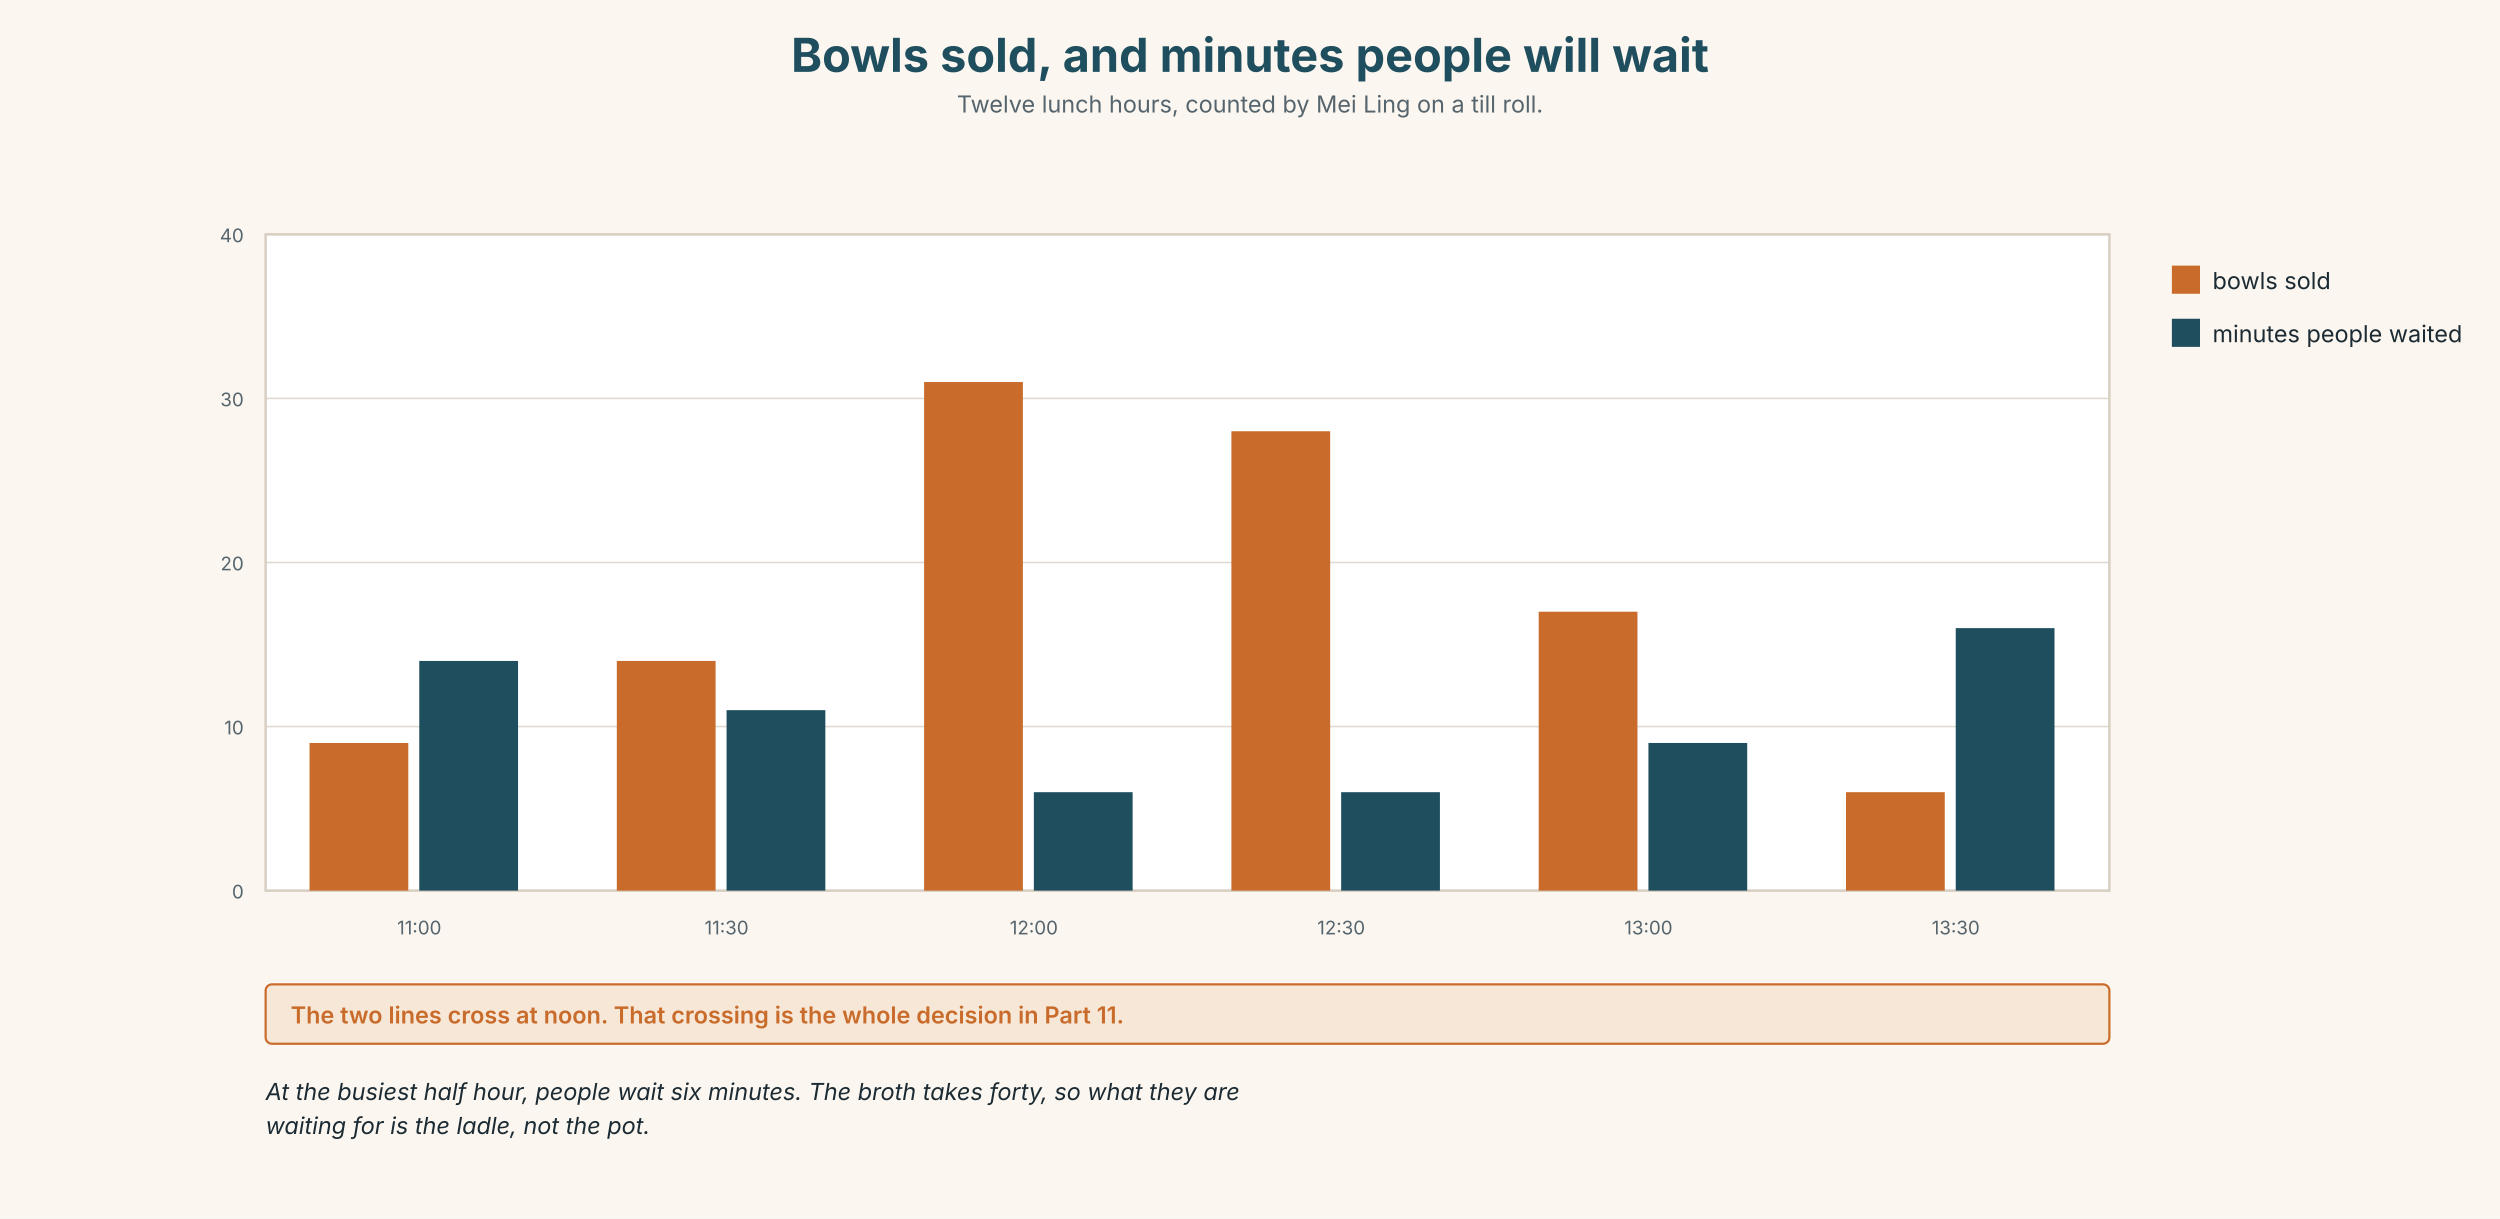
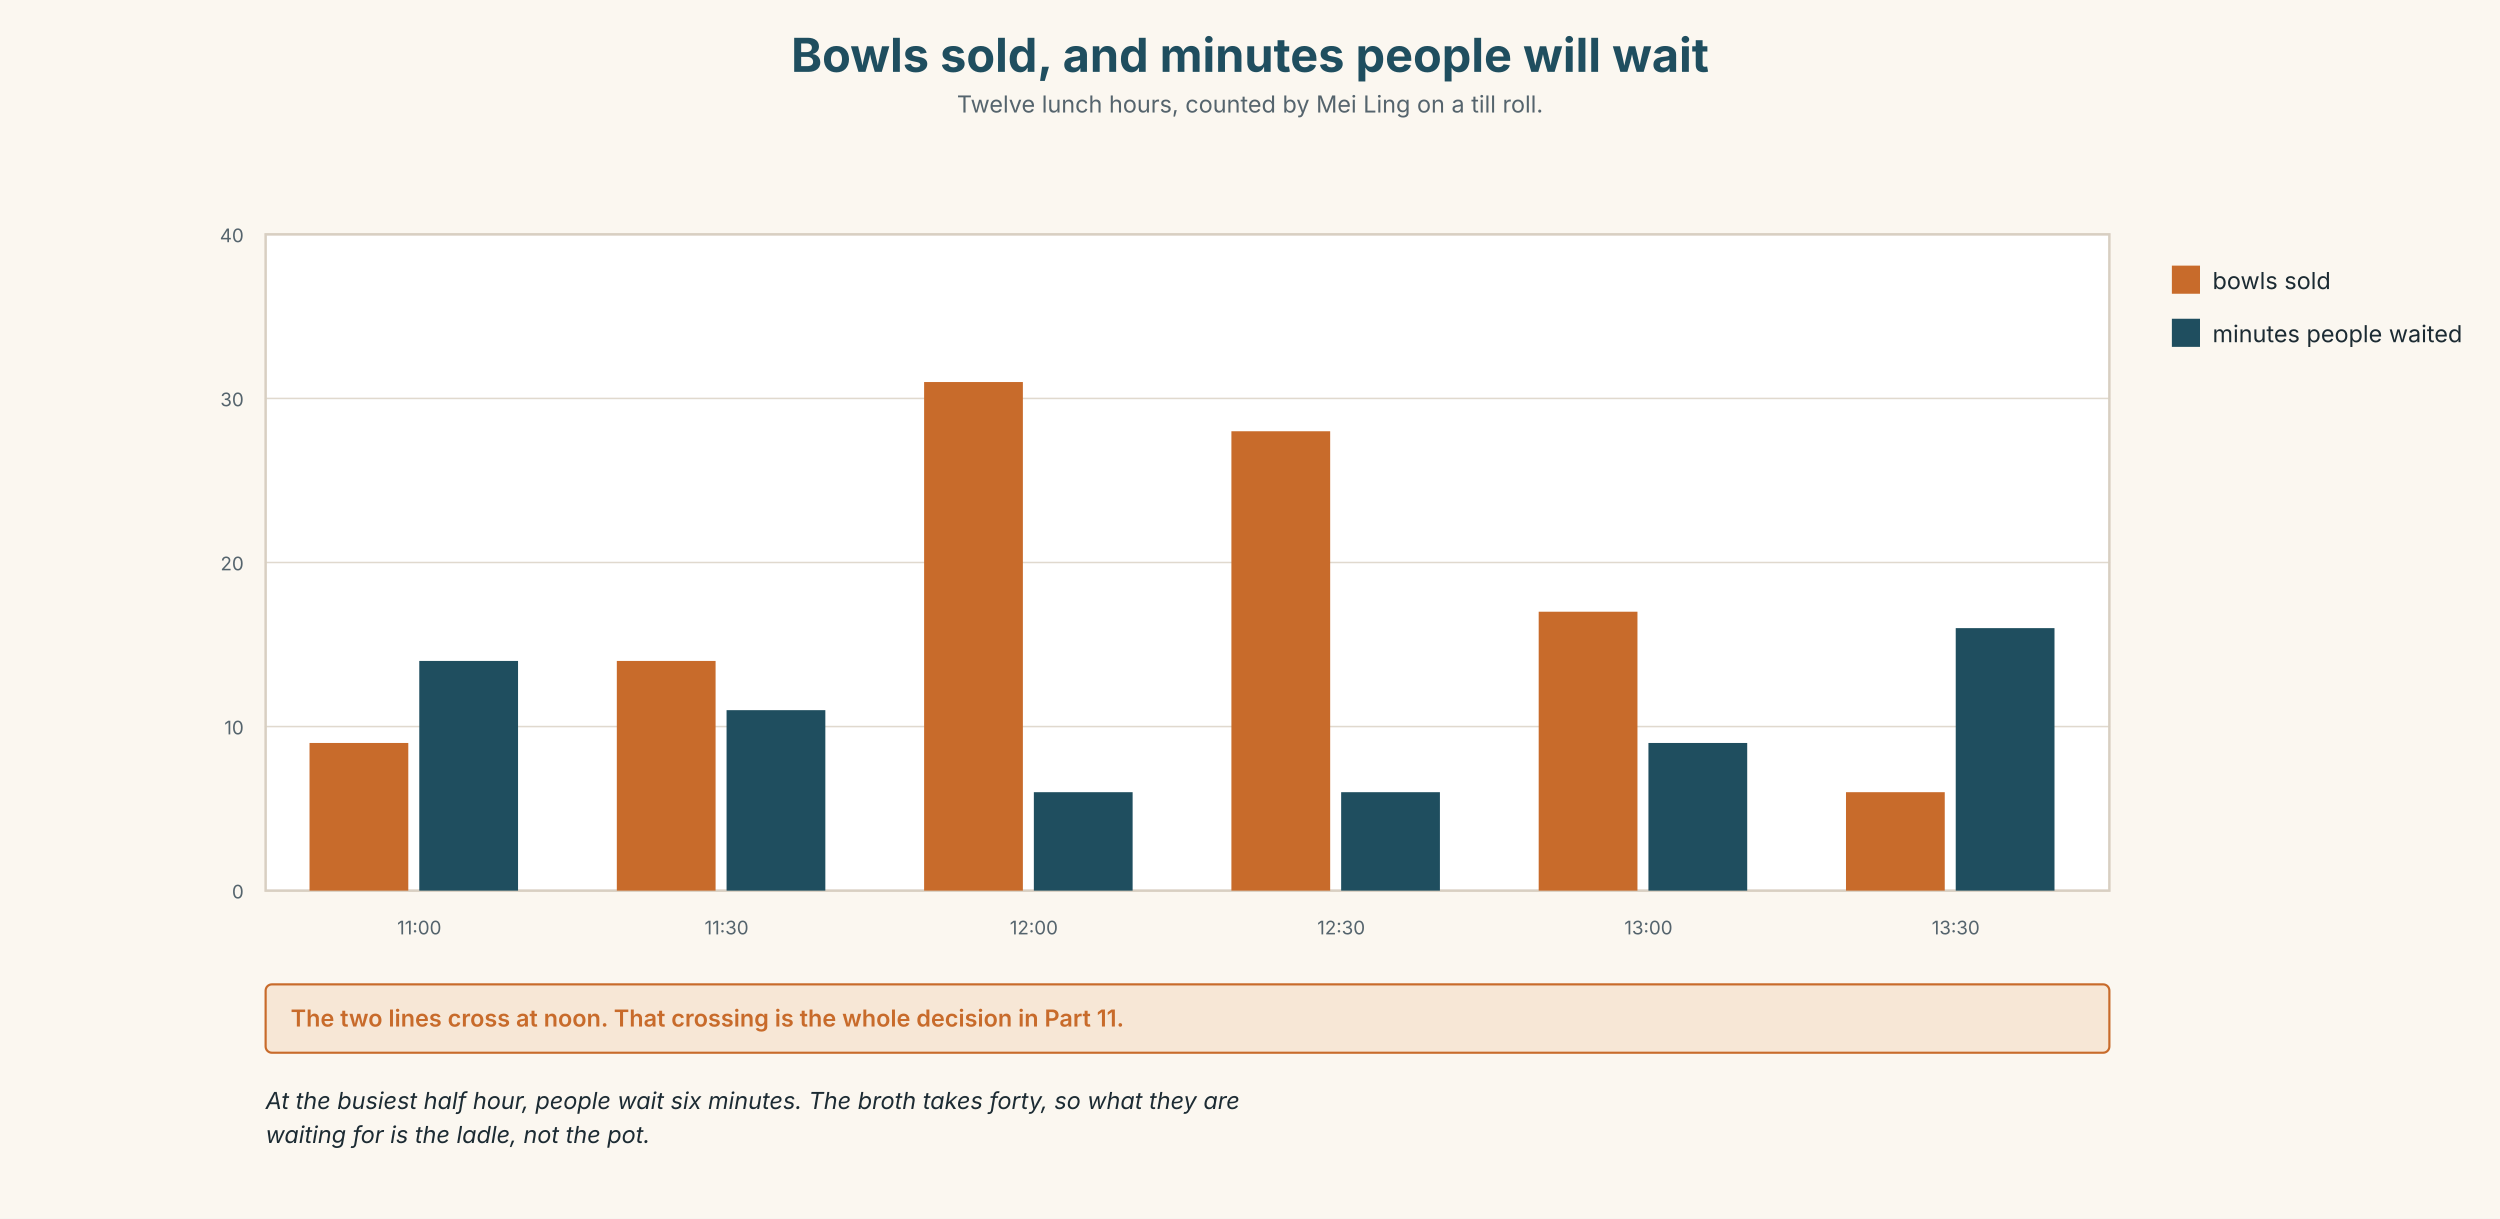
<svg xmlns="http://www.w3.org/2000/svg" width="1600" height="780" viewBox="0 0 1600 780">
  <g id="00_ground">
    <rect x="0" y="0" width="1600" height="780" rx="0" fill="#FBF7F0" />
  </g>
  <g id="10_context">
    <rect x="170" y="150" width="1180" height="420" rx="0" fill="#FFFFFF" stroke="#D8CFC2" stroke-width="1.6" />
    <line x1="170" y1="570.0" x2="1350" y2="570.0" stroke="#D8CFC2" stroke-width="1" stroke-linecap="round" opacity="0.8" />
    <text x="156" y="575.0" font-family="Inter, DejaVu Sans, sans-serif" font-size="12" fill="#55646D" text-anchor="end" font-weight="400" font-style="normal">0</text>
    <line x1="170" y1="465.0" x2="1350" y2="465.0" stroke="#D8CFC2" stroke-width="1" stroke-linecap="round" opacity="0.8" />
    <text x="156" y="470.0" font-family="Inter, DejaVu Sans, sans-serif" font-size="12" fill="#55646D" text-anchor="end" font-weight="400" font-style="normal">10</text>
    <line x1="170" y1="360.0" x2="1350" y2="360.0" stroke="#D8CFC2" stroke-width="1" stroke-linecap="round" opacity="0.8" />
    <text x="156" y="365.0" font-family="Inter, DejaVu Sans, sans-serif" font-size="12" fill="#55646D" text-anchor="end" font-weight="400" font-style="normal">20</text>
    <line x1="170" y1="255.0" x2="1350" y2="255.0" stroke="#D8CFC2" stroke-width="1" stroke-linecap="round" opacity="0.8" />
    <text x="156" y="260.0" font-family="Inter, DejaVu Sans, sans-serif" font-size="12" fill="#55646D" text-anchor="end" font-weight="400" font-style="normal">30</text>
    <line x1="170" y1="150.0" x2="1350" y2="150.0" stroke="#D8CFC2" stroke-width="1" stroke-linecap="round" opacity="0.8" />
    <text x="156" y="155.0" font-family="Inter, DejaVu Sans, sans-serif" font-size="12" fill="#55646D" text-anchor="end" font-weight="400" font-style="normal">40</text>
  </g>
  <g id="20_subject">
    <rect x="198.095" y="475.5" width="63.214" height="94.5" rx="0" fill="#C86B2B" />
    <rect x="394.762" y="423.0" width="63.214" height="147.0" rx="0" fill="#C86B2B" />
    <rect x="591.429" y="244.5" width="63.214" height="325.5" rx="0" fill="#C86B2B" />
    <rect x="788.095" y="276.0" width="63.214" height="294.0" rx="0" fill="#C86B2B" />
    <rect x="984.762" y="391.5" width="63.214" height="178.5" rx="0" fill="#C86B2B" />
    <rect x="1181.429" y="507.0" width="63.214" height="63.0" rx="0" fill="#C86B2B" />
    <rect x="268.333" y="423.0" width="63.214" height="147.0" rx="0" fill="#1F4E5F" />
    <rect x="465" y="454.5" width="63.214" height="115.5" rx="0" fill="#1F4E5F" />
    <rect x="661.667" y="507.0" width="63.214" height="63.0" rx="0" fill="#1F4E5F" />
    <rect x="858.333" y="507.0" width="63.214" height="63.0" rx="0" fill="#1F4E5F" />
    <rect x="1055.0" y="475.5" width="63.214" height="94.5" rx="0" fill="#1F4E5F" />
    <rect x="1251.667" y="402.0" width="63.214" height="168.0" rx="0" fill="#1F4E5F" />
  </g>
  <g id="40_callouts">
    <text x="800.0" y="46" font-family="Inter, DejaVu Sans, sans-serif" font-size="30" fill="#1F4E5F" text-anchor="middle" font-weight="700" font-style="normal">Bowls sold, and minutes people will wait</text>
    <text x="800.0" y="72" font-family="Inter, DejaVu Sans, sans-serif" font-size="15" fill="#55646D" text-anchor="middle" font-weight="400" font-style="normal">Twelve lunch hours, counted by Mei Ling on a till roll.</text>
    <rect x="1390" y="170" width="18" height="18" rx="0" fill="#C86B2B" />
    <text x="1416" y="185" font-family="Inter, DejaVu Sans, sans-serif" font-size="15" fill="#1C2B33" text-anchor="start" font-weight="400" font-style="normal">bowls sold</text>
    <rect x="1390" y="204" width="18" height="18" rx="0" fill="#1F4E5F" />
    <text x="1416" y="219" font-family="Inter, DejaVu Sans, sans-serif" font-size="15" fill="#1C2B33" text-anchor="start" font-weight="400" font-style="normal">minutes people waited</text>
    <text x="268.333" y="598" font-family="Inter, DejaVu Sans, sans-serif" font-size="12" fill="#55646D" text-anchor="middle" font-weight="400" font-style="normal">11:00</text>
    <text x="465" y="598" font-family="Inter, DejaVu Sans, sans-serif" font-size="12" fill="#55646D" text-anchor="middle" font-weight="400" font-style="normal">11:30</text>
    <text x="661.667" y="598" font-family="Inter, DejaVu Sans, sans-serif" font-size="12" fill="#55646D" text-anchor="middle" font-weight="400" font-style="normal">12:00</text>
    <text x="858.333" y="598" font-family="Inter, DejaVu Sans, sans-serif" font-size="12" fill="#55646D" text-anchor="middle" font-weight="400" font-style="normal">12:30</text>
    <text x="1055.0" y="598" font-family="Inter, DejaVu Sans, sans-serif" font-size="12" fill="#55646D" text-anchor="middle" font-weight="400" font-style="normal">13:00</text>
    <text x="1251.667" y="598" font-family="Inter, DejaVu Sans, sans-serif" font-size="12" fill="#55646D" text-anchor="middle" font-weight="400" font-style="normal">13:30</text>
-     <rect x="170" y="630" width="1180" height="38" rx="4" fill="#F7E7D6" stroke="#C86B2B" stroke-width="1.4" />
-     <text x="186" y="655" font-family="Inter, DejaVu Sans, sans-serif" font-size="15" fill="#C86B2B" text-anchor="start" font-weight="600" font-style="normal">The two lines cross at noon. That crossing is the whole decision in Part 11.</text>
-     <text x="170" y="704.0" font-family="Inter, DejaVu Sans, sans-serif" font-size="15" fill="#1C2B33" text-anchor="start" font-weight="400" font-style="italic">At the busiest half hour, people wait six minutes. The broth takes forty, so what they are</text>
-     <text x="170" y="725.75" font-family="Inter, DejaVu Sans, sans-serif" font-size="15" fill="#1C2B33" text-anchor="start" font-weight="400" font-style="italic">waiting for is the ladle, not the pot.</text>
+     <rect x="170" y="630" width="1180" height="43.75" rx="4" fill="#F7E7D6" stroke="#C86B2B" stroke-width="1.4" />
+     <text x="186" y="657.0" font-family="Inter, DejaVu Sans, sans-serif" font-size="15" fill="#C86B2B" text-anchor="start" font-weight="600" font-style="normal">The two lines cross at noon. That crossing is the whole decision in Part 11.</text>
+     <text x="170" y="709.75" font-family="Inter, DejaVu Sans, sans-serif" font-size="15" fill="#1C2B33" text-anchor="start" font-weight="400" font-style="italic">At the busiest half hour, people wait six minutes. The broth takes forty, so what they are</text>
+     <text x="170" y="731.5" font-family="Inter, DejaVu Sans, sans-serif" font-size="15" fill="#1C2B33" text-anchor="start" font-weight="400" font-style="italic">waiting for is the ladle, not the pot.</text>
  </g>
</svg>
